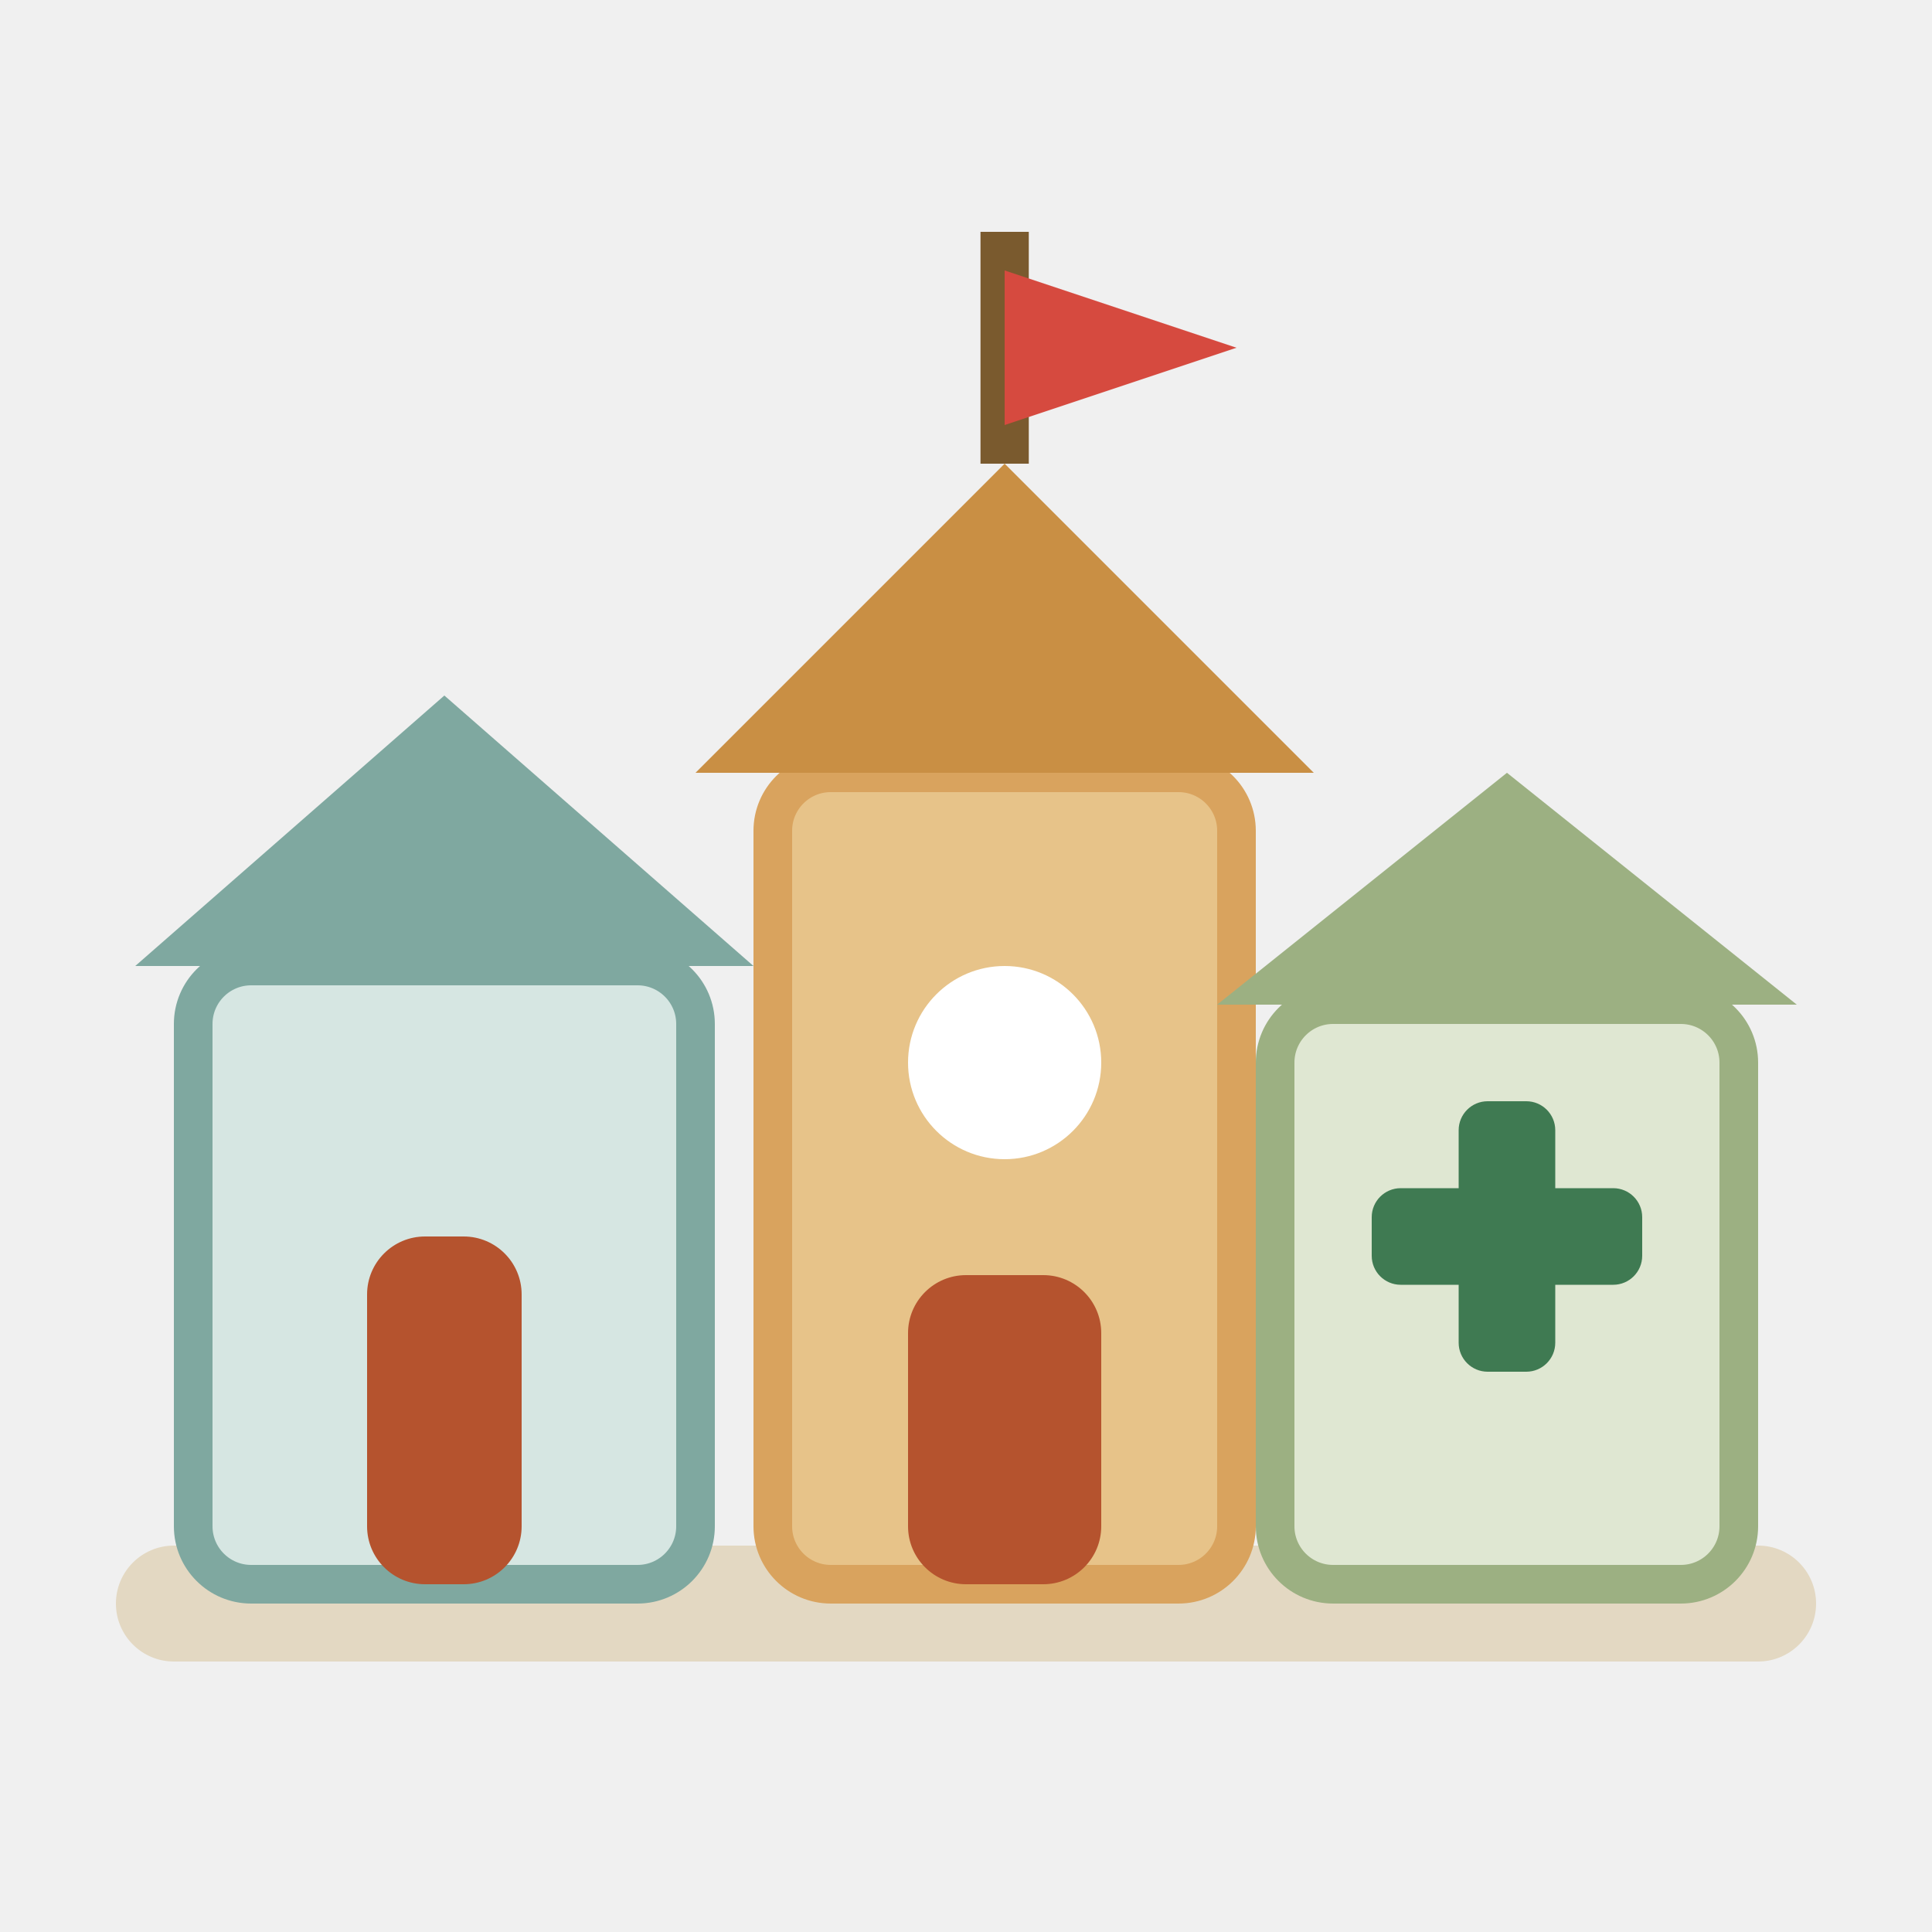
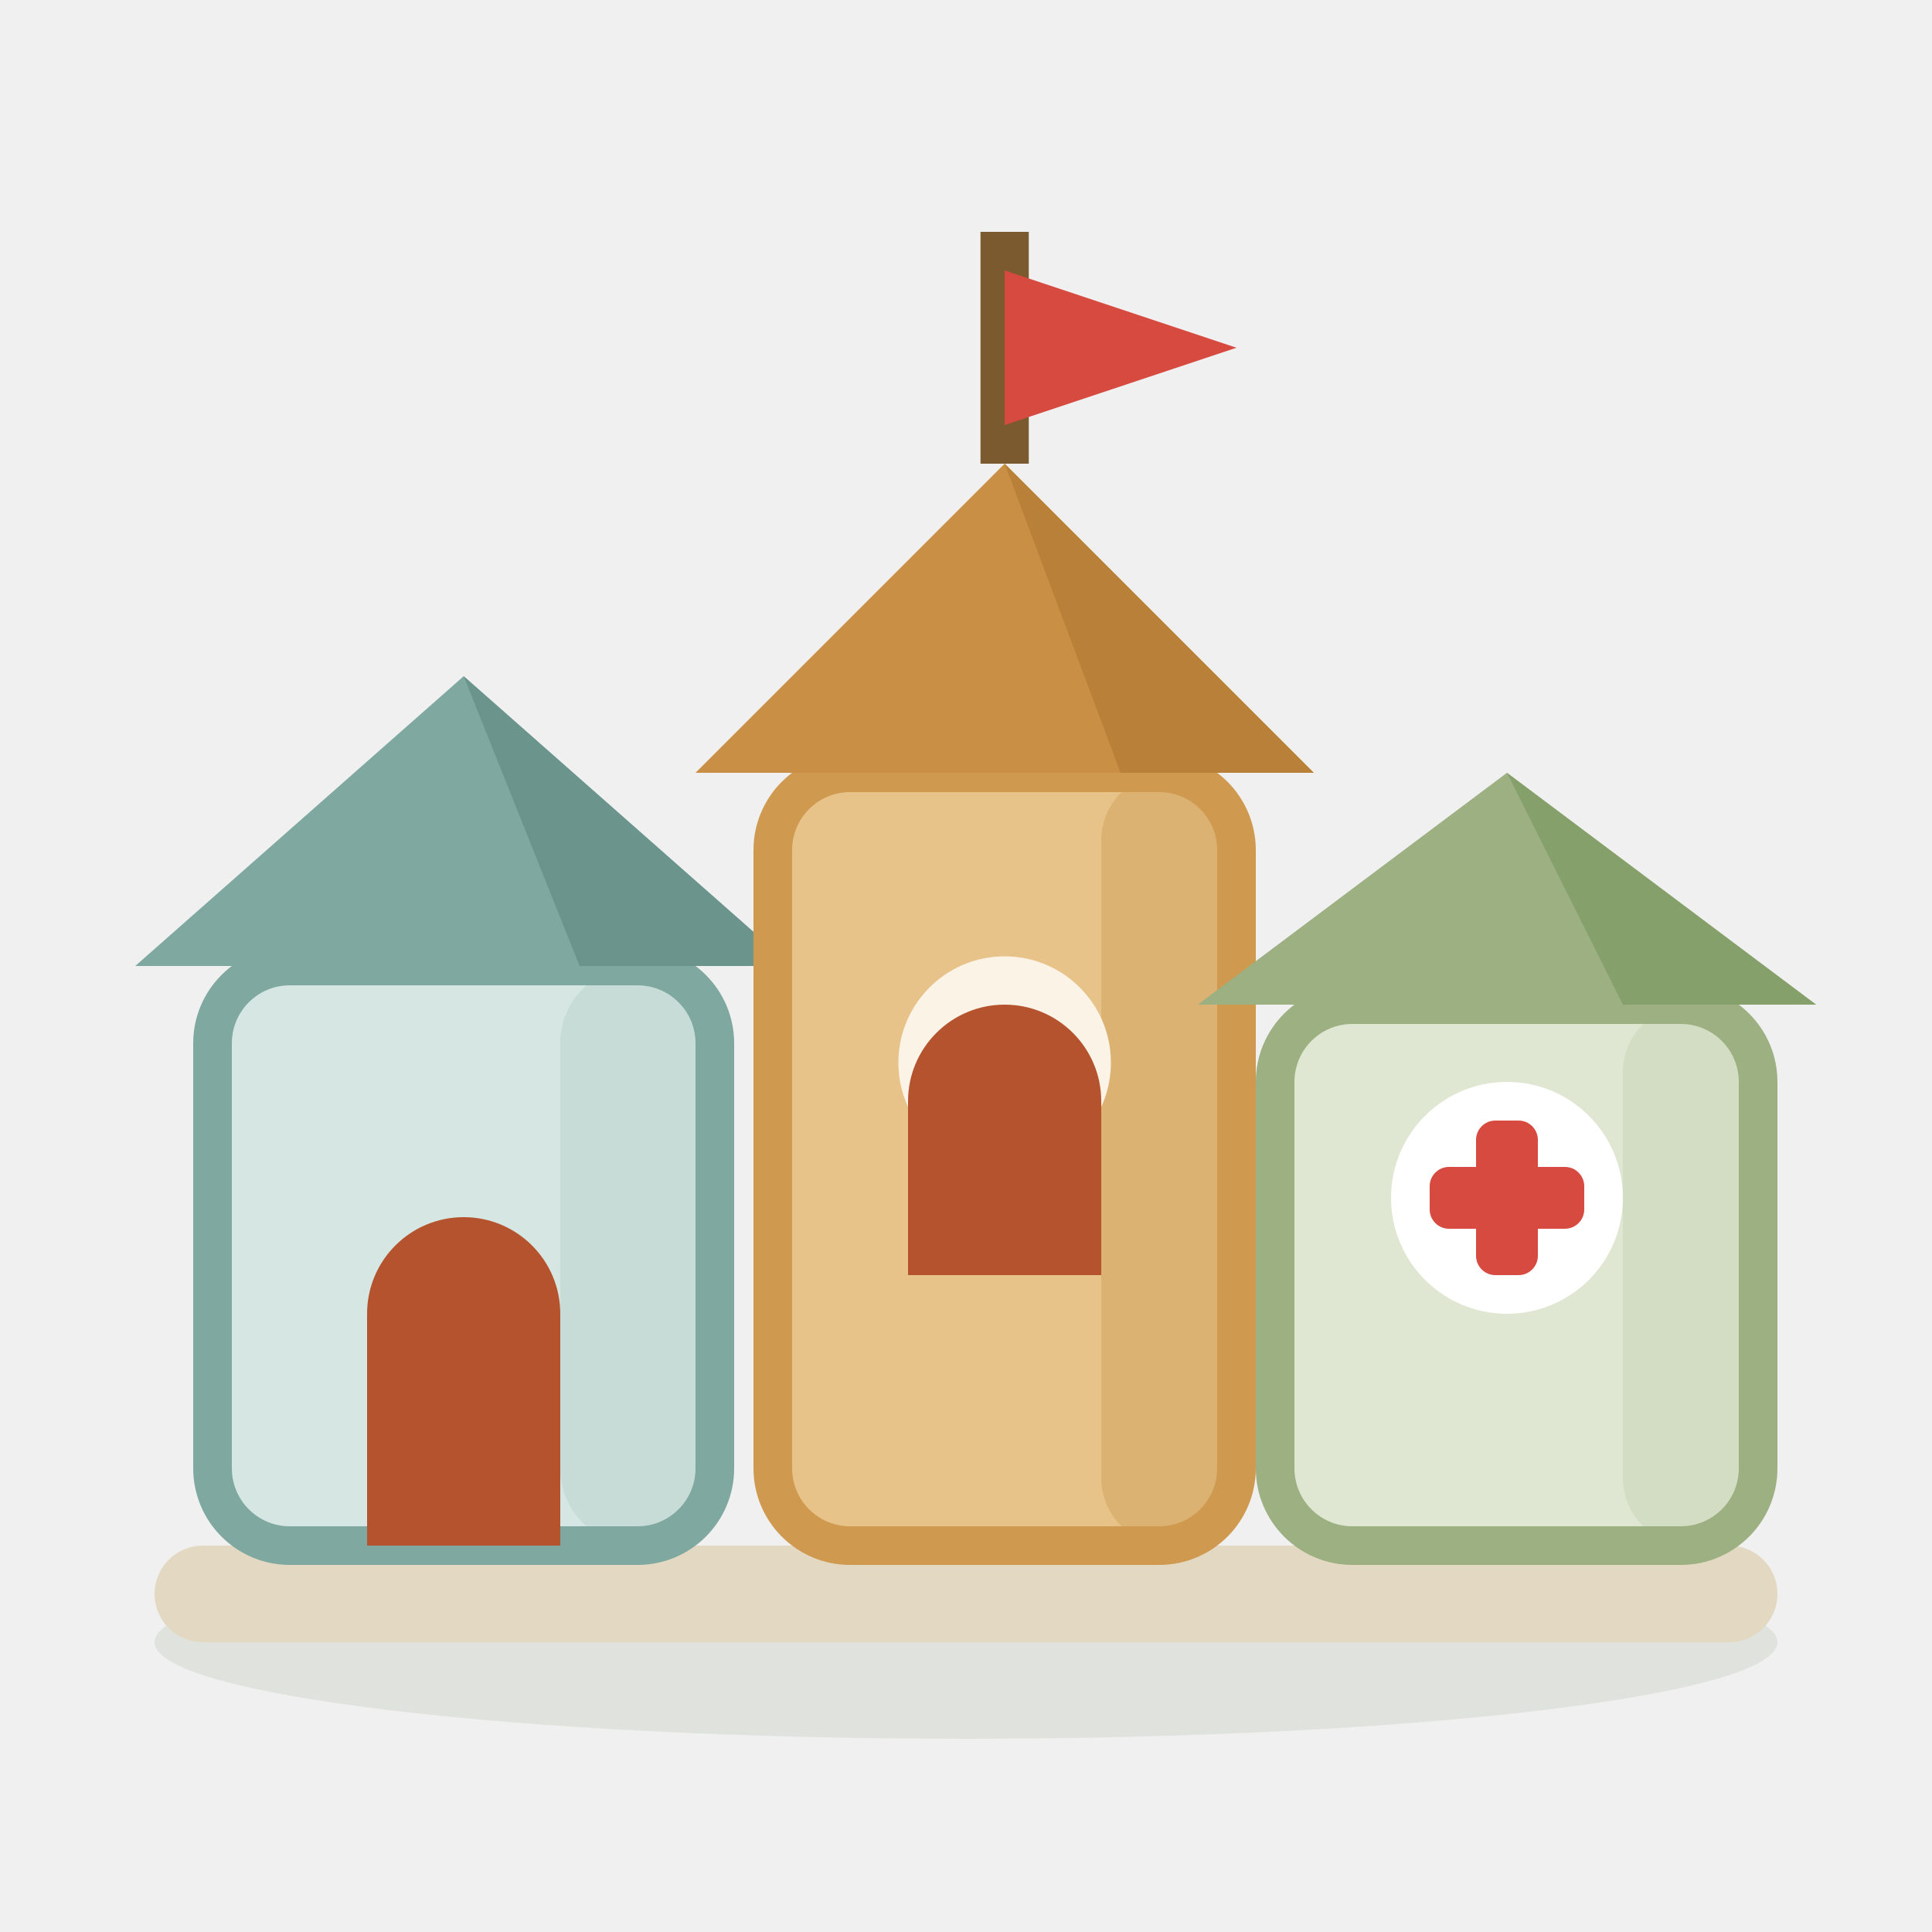
<svg xmlns="http://www.w3.org/2000/svg" viewBox="0 0 100 100" role="img" aria-label="Little Town Playhouse">
-   <rect x="6" y="80" width="88" height="6" rx="3" fill="#e3d8c2" />
-   <rect x="10" y="50" width="26" height="32" rx="3" fill="#d6e6e2" stroke="#7FA8A0" stroke-width="2" />
-   <polygon points="7,50 23,36 39,50" fill="#7FA8A0" />
-   <rect x="19" y="64" width="8" height="18" rx="3" fill="#B5532E" />
-   <rect x="40" y="40" width="24" height="42" rx="3" fill="#e7c389" stroke="#D9A35E" stroke-width="2" />
+   <ellipse cx="50" cy="85" rx="42" ry="5" fill="#7a8f63" opacity="0.14" />
+   <rect x="8" y="80" width="84" height="5" rx="2.5" fill="#e3d8c2" />
+   <rect x="11" y="50" width="26" height="30" rx="4" fill="#d6e6e2" />
+   <rect x="29" y="50" width="8" height="30" rx="4" fill="#bcd5cf" opacity="0.6" />
+   <rect x="11" y="50" width="26" height="30" rx="4" fill="none" stroke="#7FA8A0" stroke-width="2" />
+   <polygon points="7,50 24,35 41,50" fill="#7FA8A0" />
+   <polygon points="24,35 41,50 30,50" fill="#6b948c" />
+   <path d="M19 80 v-12 a5 5 0 0 1 10 0 v12 Z" fill="#B5532E" />
+   <rect x="40" y="40" width="24" height="40" rx="4" fill="#e7c389" />
+   <rect x="57" y="40" width="7" height="40" rx="3.5" fill="#d3a45f" opacity="0.55" />
+   <rect x="40" y="40" width="24" height="40" rx="4" fill="none" stroke="#cf9a4f" stroke-width="2" />
  <polygon points="36,40 52,24 68,40" fill="#c98f44" />
+   <polygon points="52,24 68,40 58,40" fill="#b9803a" />
  <line x1="52" y1="24" x2="52" y2="12" stroke="#7a5a2e" stroke-width="2.5" />
  <path d="M52 14 L64 18 L52 22 Z" fill="#D64A3F" />
-   <circle cx="52" cy="55" r="5" fill="#fff" />
-   <rect x="47" y="66" width="10" height="16" rx="3" fill="#B5532E" />
-   <rect x="66" y="52" width="24" height="30" rx="3" fill="#dfe7d2" stroke="#9CB082" stroke-width="2" />
-   <polygon points="63,52 78,40 93,52" fill="#9CB082" />
-   <g transform="translate(78,64)" fill="#3f7a52">
-     <rect x="-2.5" y="-7" width="5" height="14" rx="1.5" />
-     <rect x="-7" y="-2.5" width="14" height="5" rx="1.5" />
+   <circle cx="52" cy="55" r="5.5" fill="#fbf3e6" />
+   <path d="M47 66 v-9 a5 5 0 0 1 10 0 v9 Z" fill="#B5532E" />
+   <rect x="66" y="52" width="25" height="28" rx="4" fill="#dfe7d2" />
+   <rect x="84" y="52" width="7" height="28" rx="3.5" fill="#cbd7b9" opacity="0.6" />
+   <rect x="66" y="52" width="25" height="28" rx="4" fill="none" stroke="#9CB082" stroke-width="2" />
+   <polygon points="62,52 78,40 94,52" fill="#9CB082" />
+   <polygon points="78,40 94,52 84,52" fill="#86a06b" />
+   <circle cx="78" cy="62" r="6" fill="#fff" />
+   <g transform="translate(78,62)" fill="#D64A3F">
+     <rect x="-1.6" y="-4" width="3.2" height="8" rx="1" />
+     <rect x="-4" y="-1.6" width="8" height="3.2" rx="1" />
  </g>
</svg>
